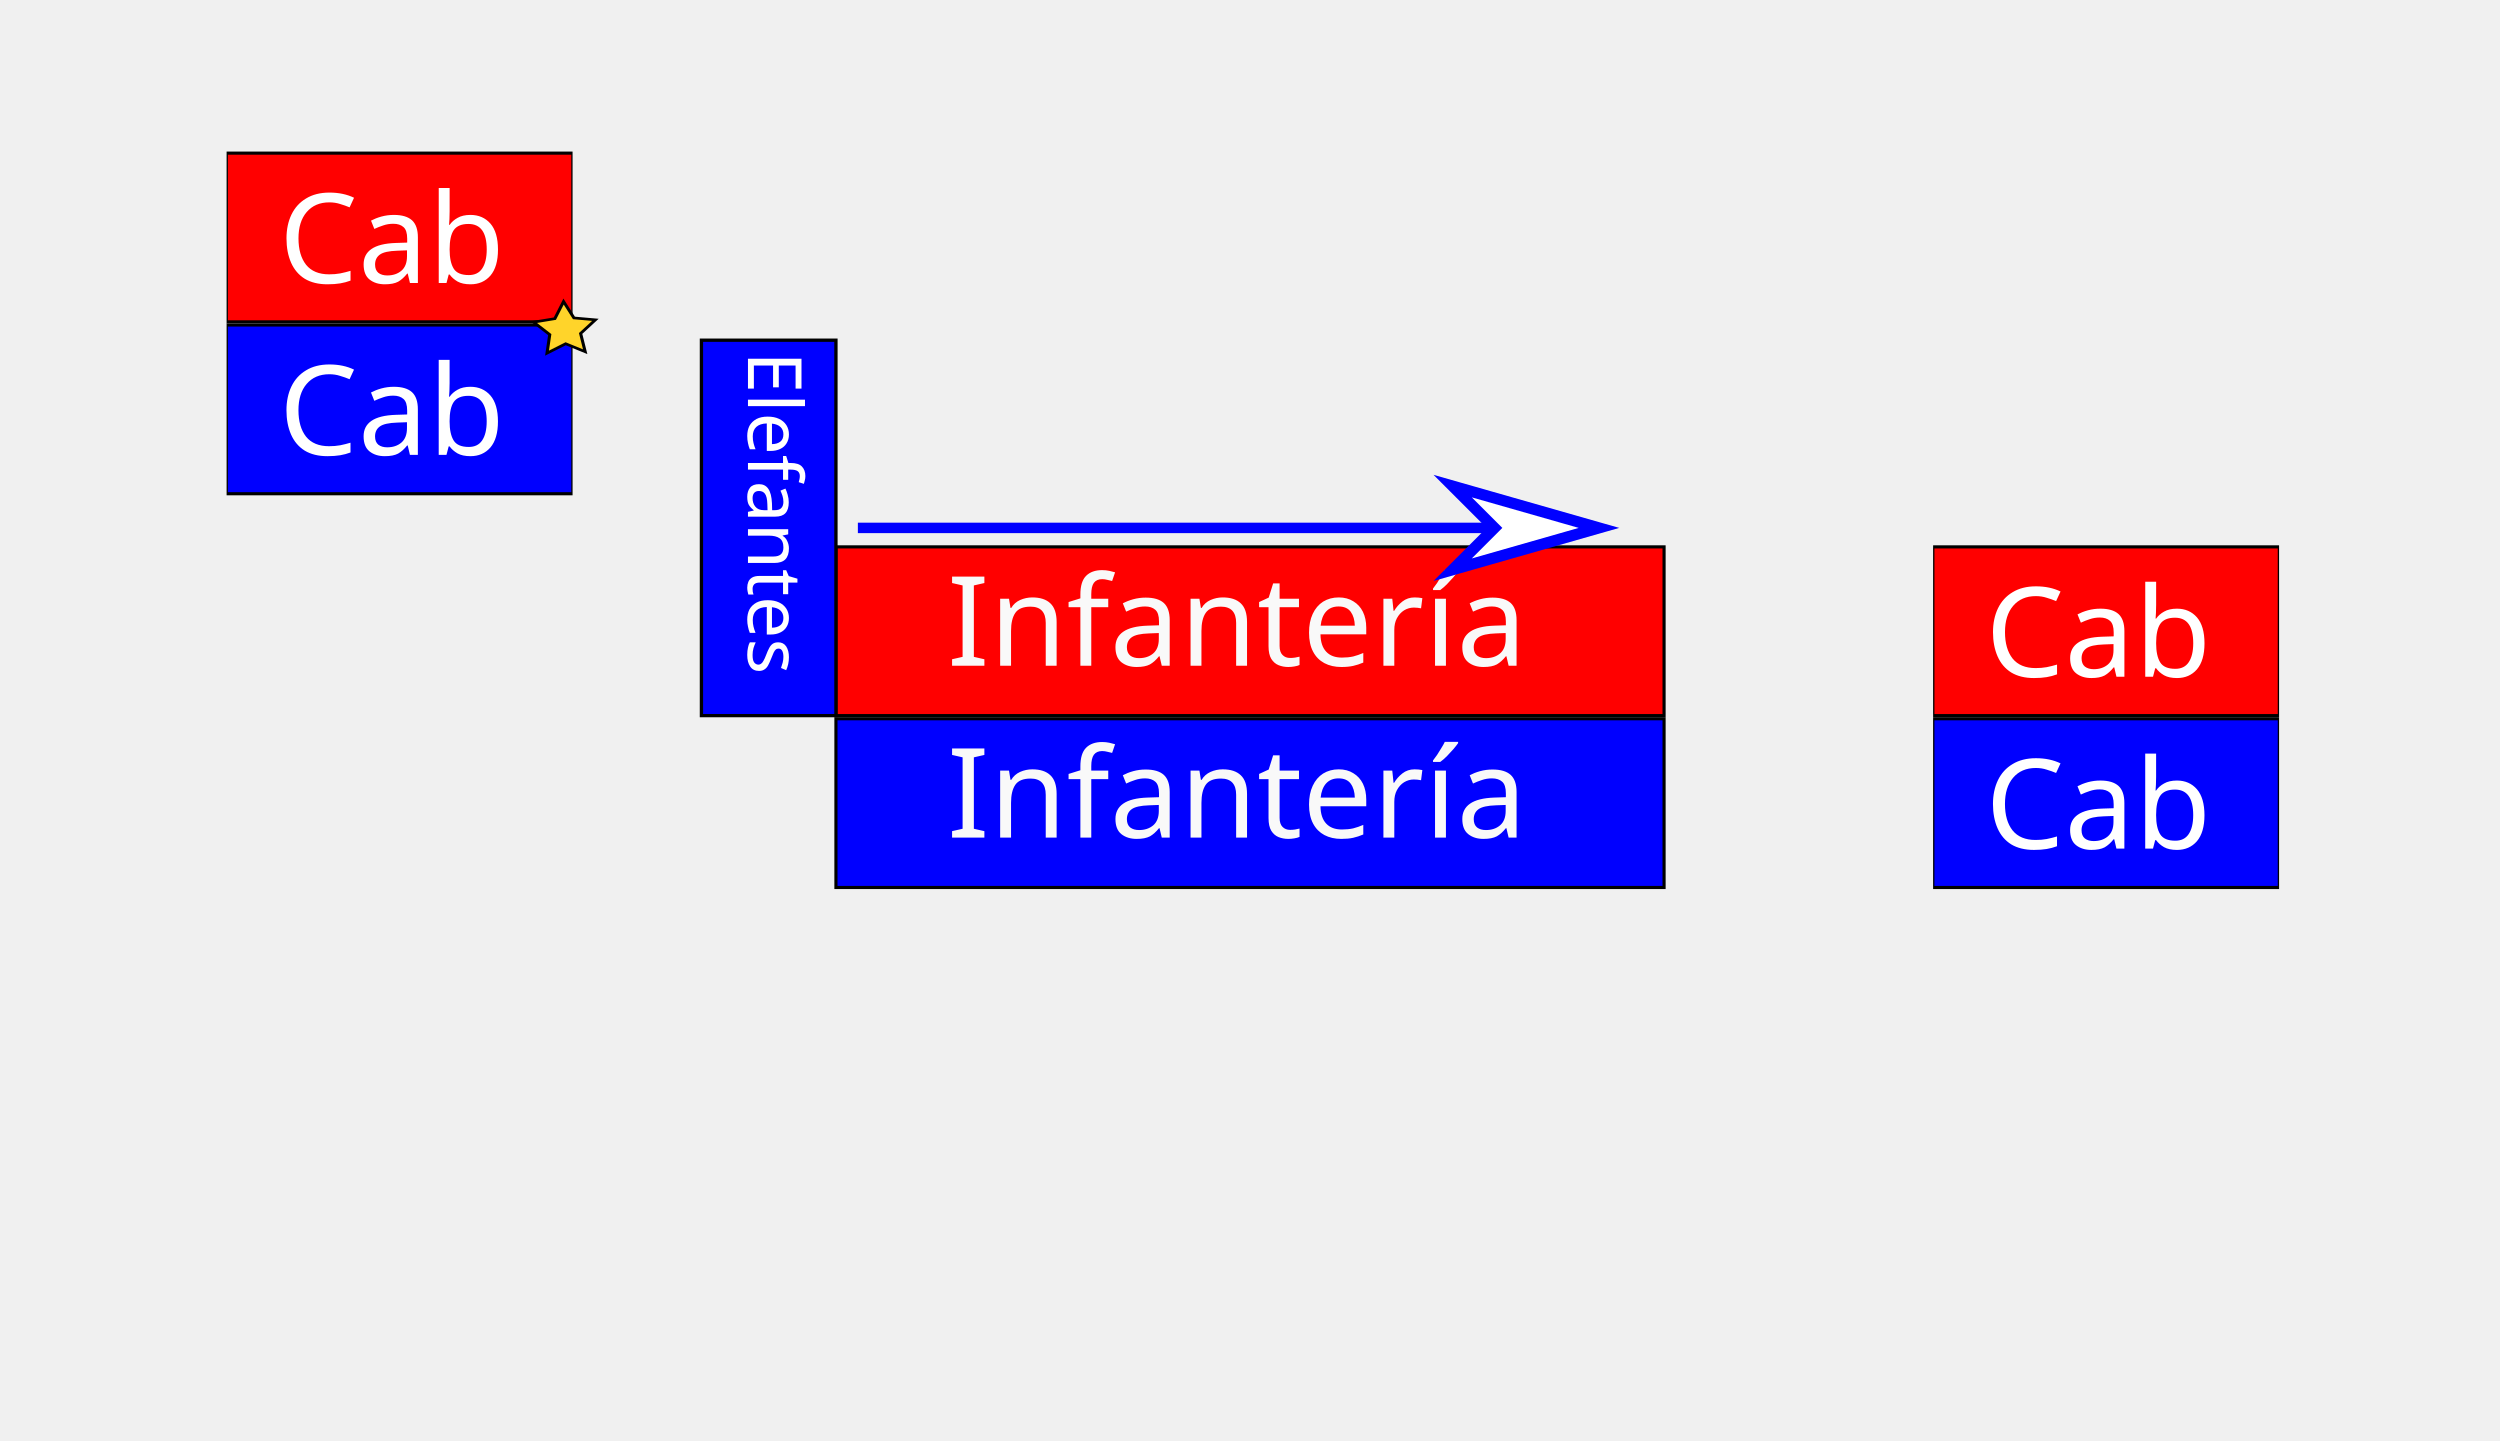
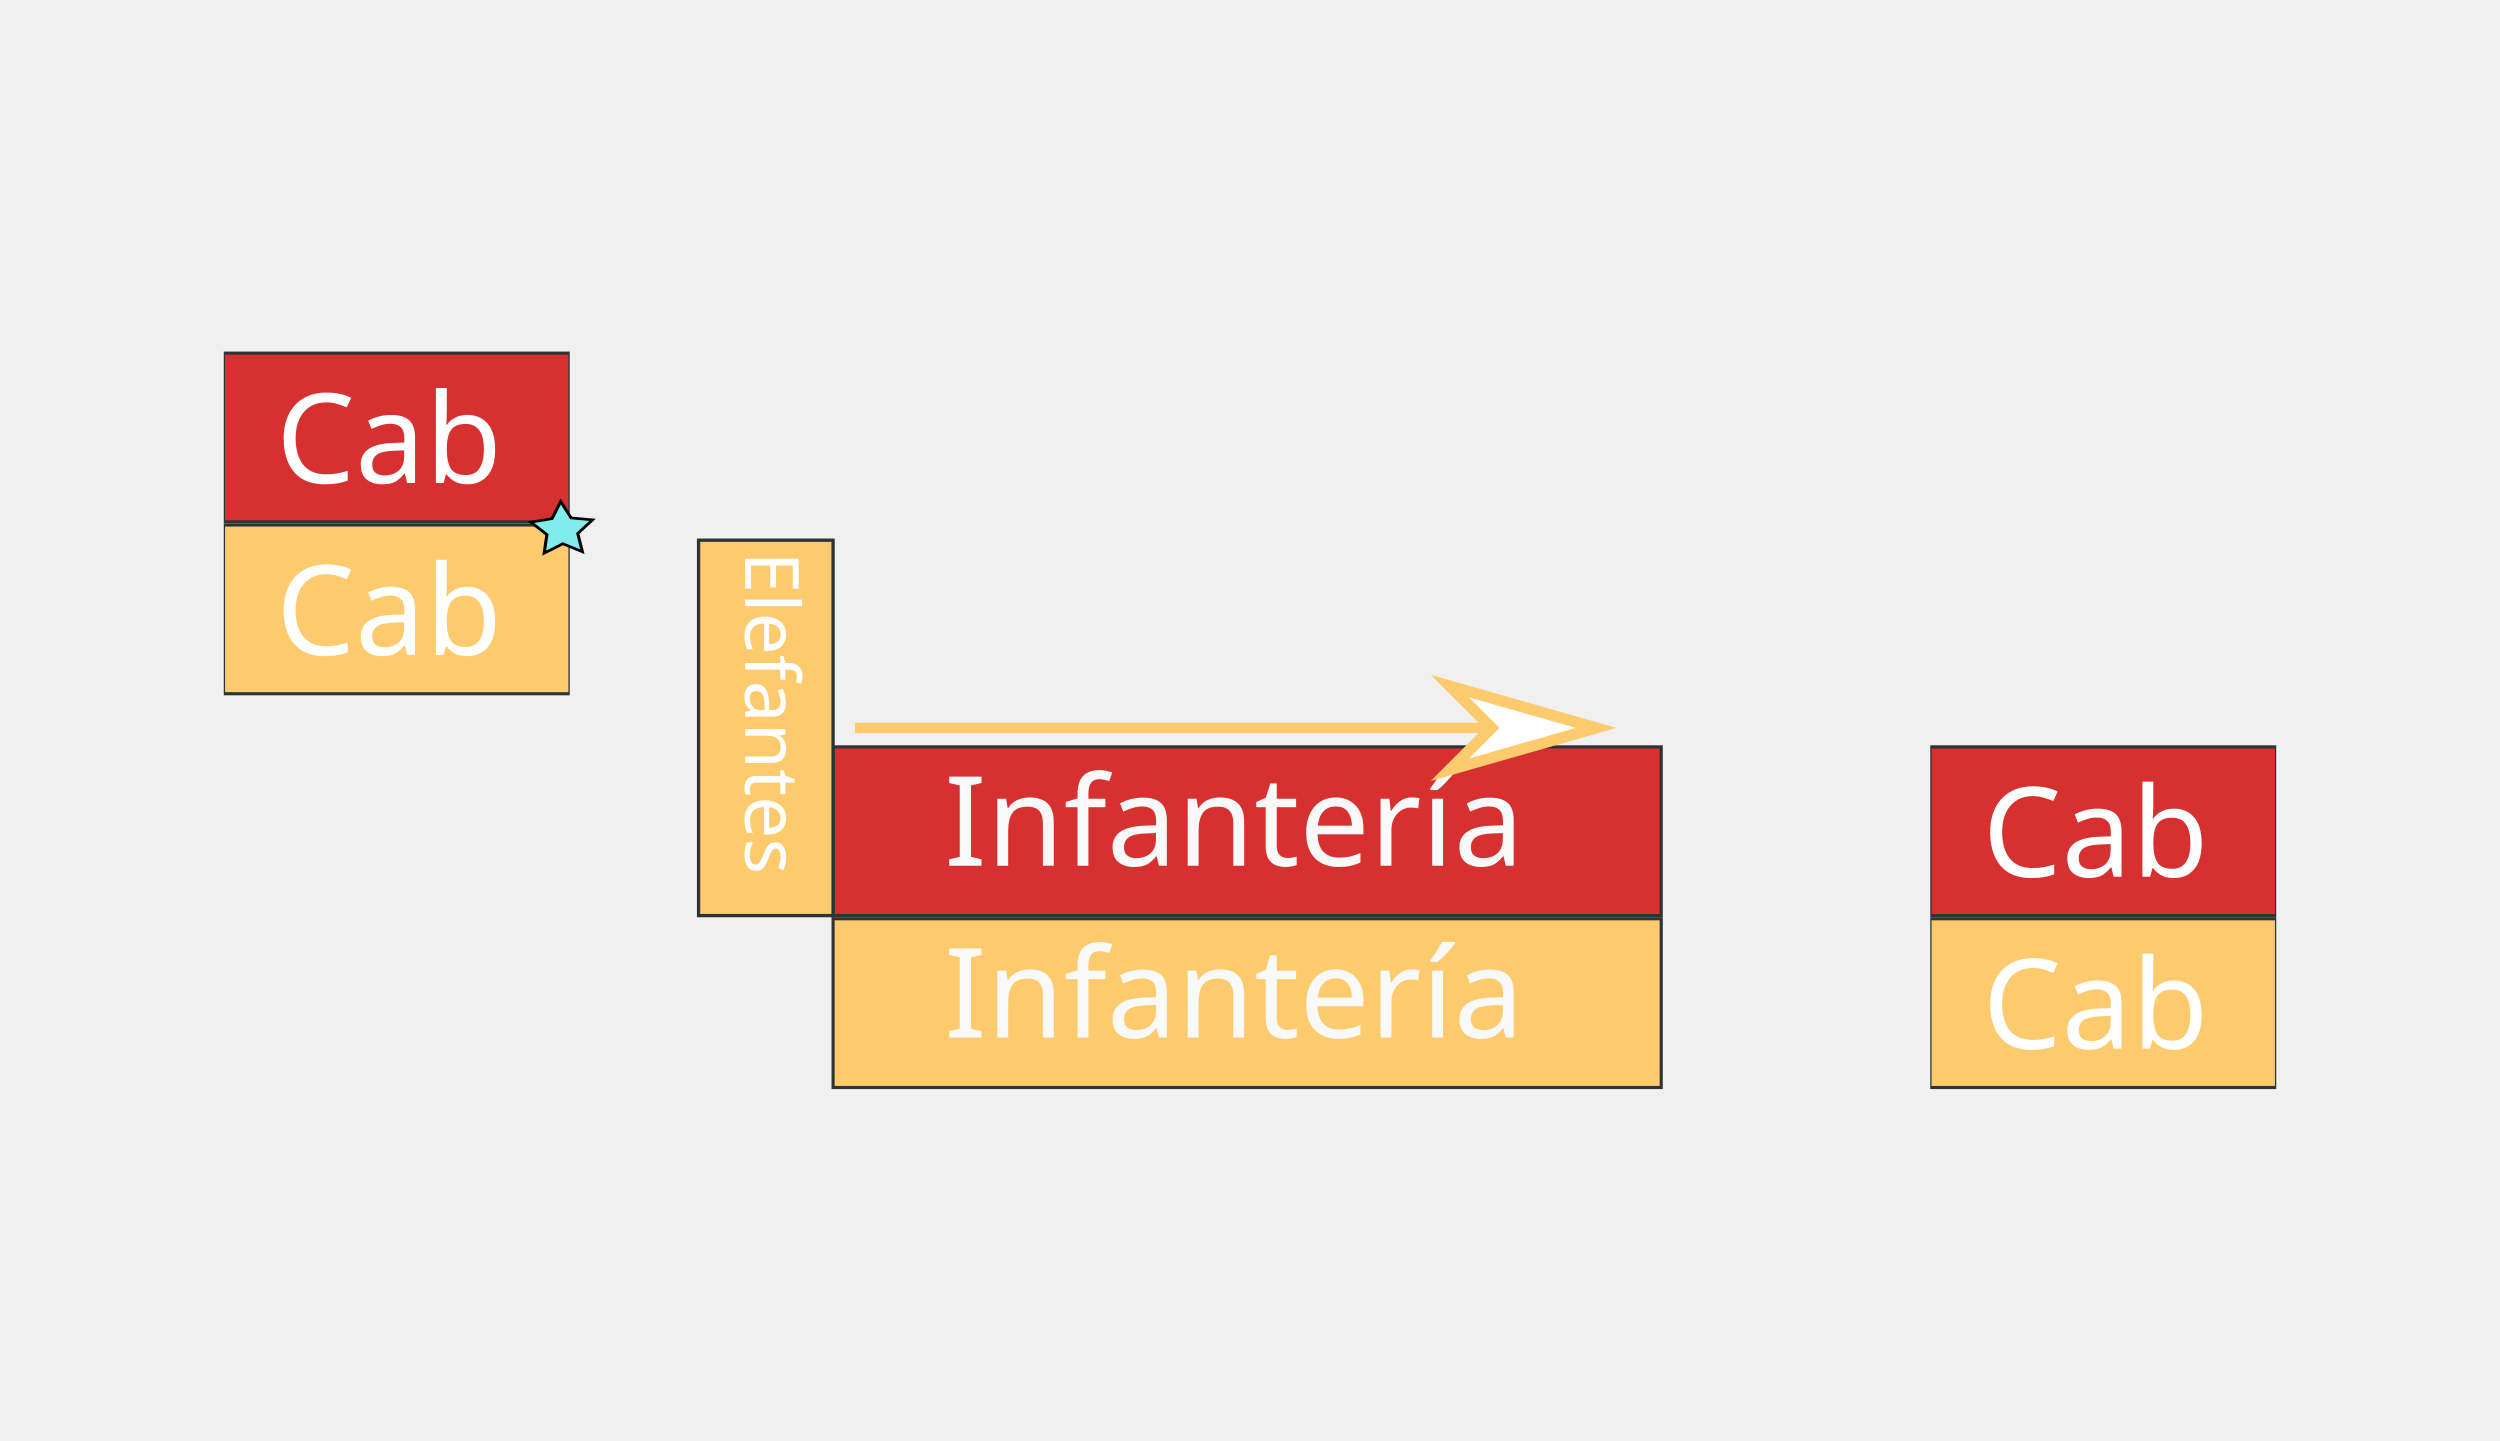
<svg xmlns="http://www.w3.org/2000/svg" xmlns:ns1="http://www.openswatchbook.org/uri/2009/osb" xmlns:xlink="http://www.w3.org/1999/xlink" width="800" height="461" viewBox="0 0 211.667 121.973" version="1.1" id="svg8">
  <defs id="defs2">
    <marker orient="auto" refY="0.0" refX="0.0" id="marker6110" style="overflow:visible;">
-       <path id="path6108" d="M 0.0,0.0 L 5.0,-5.0 L -12.5,0.0 L 5.0,5.0 L 0.0,0.0 z " style="fill-rule:evenodd;stroke:#0000ff;stroke-width:1pt;stroke-opacity:1;fill:#ffffff;fill-opacity:1" transform="scale(0.8) rotate(180) translate(12.5,0)" />
+       <path id="path6108" d="M 0.0,0.0 L 5.0,-5.0 L -12.5,0.0 L 5.0,5.0 L 0.0,0.0 z " style="fill-rule:evenodd;stroke:#fdcb6e;stroke-width:1pt;stroke-opacity:1;fill:#ffffff;fill-opacity:1" transform="scale(0.8) rotate(180) translate(12.5,0)" />
    </marker>
    <marker orient="auto" refY="0.0" refX="0.0" id="marker5804" style="overflow:visible;">
      <path id="path5802" d="M 0.0,0.0 L 5.0,-5.0 L -12.5,0.0 L 5.0,5.0 L 0.0,0.0 z " style="fill-rule:evenodd;stroke:#000000;stroke-width:1pt;stroke-opacity:1;fill:#000000;fill-opacity:1" transform="scale(0.8) rotate(180) translate(12.5,0)" />
    </marker>
    <marker orient="auto" refY="0.0" refX="0.0" id="EmptyTriangleOutL" style="overflow:visible">
      <path id="path5050" d="M 5.77,0.0 L -2.88,5.0 L -2.88,-5.0 L 5.77,0.0 z " style="fill-rule:evenodd;fill:#ffffff;stroke:#000000;stroke-width:1pt;stroke-opacity:1" transform="scale(0.8) translate(-6,0)" />
    </marker>
    <marker orient="auto" refY="0.0" refX="0.0" id="marker5546" style="overflow:visible">
      <path id="path5544" style="fill-rule:evenodd;stroke-width:0.625;stroke-linejoin:round;stroke:#000000;stroke-opacity:1;fill:#000000;fill-opacity:1" d="M 8.719,4.034 L -2.207,0.016 L 8.719,-4.002 C 6.973,-1.63 6.983,1.616 8.719,4.034 z " transform="scale(1.1) translate(1,0)" />
    </marker>
    <marker orient="auto" refY="0.0" refX="0.0" id="DotL" style="overflow:visible">
      <path id="path4951" d="M -2.5,-1.0 C -2.5,1.76 -4.74,4.0 -7.5,4.0 C -10.26,4.0 -12.5,1.76 -12.5,-1.0 C -12.5,-3.76 -10.26,-6.0 -7.5,-6.0 C -4.74,-6.0 -2.5,-3.76 -2.5,-1.0 z " style="fill-rule:evenodd;stroke:#000000;stroke-width:1pt;stroke-opacity:1;fill:#000000;fill-opacity:1" transform="scale(0.8) translate(7.4, 1)" />
    </marker>
    <marker orient="auto" refY="0.0" refX="0.0" id="Arrow2Lend" style="overflow:visible;">
      <path id="path4911" style="fill-rule:evenodd;stroke-width:0.625;stroke-linejoin:round;stroke:#000000;stroke-opacity:1;fill:#0000ff;fill-opacity:1" d="M 8.719,4.034 L -2.207,0.016 L 8.719,-4.002 C 6.973,-1.63 6.983,1.616 8.719,4.034 z " transform="scale(1.1) rotate(180) translate(1,0)" />
    </marker>
    <marker orient="auto" refY="0.0" refX="0.0" id="Arrow1Lend" style="overflow:visible;">
      <path id="path4893" d="M 0.0,0.0 L 5.0,-5.0 L -12.5,0.0 L 5.0,5.0 L 0.0,0.0 z " style="fill-rule:evenodd;stroke:#000000;stroke-width:1pt;stroke-opacity:1;fill:#000000;fill-opacity:1" transform="scale(0.8) rotate(180) translate(12.5,0)" />
    </marker>
    <marker orient="auto" refY="0.0" refX="0.0" id="Arrow2Lstart" style="overflow:visible">
      <path id="path4908" style="fill-rule:evenodd;stroke-width:0.625;stroke-linejoin:round;stroke:#000000;stroke-opacity:1;fill:#000000;fill-opacity:1" d="M 8.719,4.034 L -2.207,0.016 L 8.719,-4.002 C 6.973,-1.63 6.983,1.616 8.719,4.034 z " transform="scale(1.1) translate(1,0)" />
    </marker>
    <marker orient="auto" refY="0.0" refX="0.0" id="marker5168" style="overflow:visible">
      <path id="path5166" d="M 0.0,0.0 L 5.0,-5.0 L -12.5,0.0 L 5.0,5.0 L 0.0,0.0 z " style="fill-rule:evenodd;stroke:#000000;stroke-width:1pt;stroke-opacity:1;fill:#000000;fill-opacity:1" transform="scale(0.8) translate(12.5,0)" />
    </marker>
    <marker orient="auto" refY="0.0" refX="0.0" id="Arrow1Lstart" style="overflow:visible">
      <path id="path4890" d="M 0.0,0.0 L 5.0,-5.0 L -12.5,0.0 L 5.0,5.0 L 0.0,0.0 z " style="fill-rule:evenodd;stroke:#000000;stroke-width:1pt;stroke-opacity:1;fill:#000000;fill-opacity:1" transform="scale(0.8) translate(12.5,0)" />
    </marker>
    <linearGradient id="linearGradient4873" ns1:paint="solid">
      <stop style="stop-color:#000000;stop-opacity:1;" offset="0" id="stop4871" />
    </linearGradient>
    <linearGradient id="linearGradient4660" ns1:paint="solid">
      <stop style="stop-color:#000000;stop-opacity:1;" offset="0" id="stop4658" />
    </linearGradient>
    <linearGradient id="linearGradient4605" ns1:paint="solid">
      <stop style="stop-color:#000000;stop-opacity:1;" offset="0" id="stop4603" />
    </linearGradient>
    <linearGradient id="linearGradient4599" ns1:paint="solid">
      <stop style="stop-color:#0000ff;stop-opacity:1;" offset="0" id="stop4597" />
    </linearGradient>
    <linearGradient id="linearGradient4538" ns1:paint="solid">
      <stop style="stop-color:#000000;stop-opacity:1;" offset="0" id="stop4536" />
    </linearGradient>
    <linearGradient xlink:href="#linearGradient4538" id="linearGradient4540" x1="69.585" y1="125.682" x2="151.606" y2="125.682" gradientUnits="userSpaceOnUse" gradientTransform="matrix(1.017373,0,0,1,-4.065676,30.95625)" />
    <linearGradient xlink:href="#linearGradient4538" id="linearGradient4540-3" x1="69.585" y1="125.682" x2="151.606" y2="125.682" gradientUnits="userSpaceOnUse" gradientTransform="matrix(1.017373,0,0,1,-4.065678,-46.96354)" />
    <linearGradient xlink:href="#linearGradient4599" id="linearGradient4601" x1="74.228" y1="226.491" x2="144.342" y2="226.491" gradientUnits="userSpaceOnUse" />
    <linearGradient xlink:href="#linearGradient4605" id="linearGradient4607" x1="74.228" y1="226.491" x2="144.342" y2="226.491" gradientUnits="userSpaceOnUse" />
-     <linearGradient xlink:href="#linearGradient4599" id="linearGradient4636" gradientUnits="userSpaceOnUse" x1="74.228" y1="226.491" x2="144.342" y2="226.491" gradientTransform="translate(-3.451534,16.53385)" />
-     <linearGradient xlink:href="#linearGradient4605" id="linearGradient4638" gradientUnits="userSpaceOnUse" x1="74.228" y1="226.491" x2="144.342" y2="226.491" gradientTransform="translate(-3.451534,16.53385)" />
-     <linearGradient xlink:href="#linearGradient4660" id="linearGradient4662" x1="70.776" y1="214.715" x2="140.891" y2="214.715" gradientUnits="userSpaceOnUse" gradientTransform="translate(0,13.75834)" />
-     <linearGradient xlink:href="#linearGradient4599" id="linearGradient4710" gradientUnits="userSpaceOnUse" gradientTransform="translate(-3.451534,30.82135)" x1="74.228" y1="226.491" x2="144.342" y2="226.491" />
-     <linearGradient xlink:href="#linearGradient4605" id="linearGradient4712" gradientUnits="userSpaceOnUse" gradientTransform="translate(-3.451534,30.82135)" x1="74.228" y1="226.491" x2="144.342" y2="226.491" />
-     <linearGradient xlink:href="#linearGradient4599" id="linearGradient4777" gradientUnits="userSpaceOnUse" gradientTransform="translate(-3.451534,30.82135)" x1="74.228" y1="226.491" x2="144.342" y2="226.491" />
-     <linearGradient xlink:href="#linearGradient4605" id="linearGradient4779" gradientUnits="userSpaceOnUse" gradientTransform="translate(-3.451534,30.82135)" x1="74.228" y1="226.491" x2="144.342" y2="226.491" />
-     <linearGradient xlink:href="#linearGradient4605" id="linearGradient4822" gradientUnits="userSpaceOnUse" gradientTransform="translate(-3.451534,30.82135)" x1="74.228" y1="226.491" x2="144.342" y2="226.491" />
-     <linearGradient xlink:href="#linearGradient4605" id="linearGradient4867" gradientUnits="userSpaceOnUse" gradientTransform="translate(-3.451534,30.82135)" x1="74.228" y1="226.491" x2="144.342" y2="226.491" />
-     <linearGradient xlink:href="#linearGradient4873" id="linearGradient4875" x1="92.618" y1="281.85" x2="120.768" y2="281.85" gradientUnits="userSpaceOnUse" gradientTransform="matrix(1.129167,0,0,1,99.24919,-346.9317)" />
    <marker orient="auto" refY="0" refX="0" id="marker6110-2" style="overflow:visible">
      <path id="path6108-9" d="M 0,0 5,-5 -12.5,0 5,5 Z" style="fill:#ffffff;fill-opacity:1;fill-rule:evenodd;stroke:#0000fe;stroke-width:1pt;stroke-opacity:1" transform="matrix(-0.8,0,0,-0.8,-10,0)" />
    </marker>
    <marker orient="auto" refY="0" refX="0" id="marker6110-2-5" style="overflow:visible">
      <path id="path6108-9-5" d="M 0,0 5,-5 -12.5,0 5,5 Z" style="fill:#ffffff;fill-opacity:1;fill-rule:evenodd;stroke:#0000fe;stroke-width:1pt;stroke-opacity:1" transform="matrix(-0.8,0,0,-0.8,-10,0)" />
    </marker>
    <marker orient="auto" refY="0" refX="0" id="marker6110-3" style="overflow:visible">
      <path id="path6108-6" d="M 0,0 5,-5 -12.5,0 5,5 Z" style="fill:#ffffff;fill-opacity:1;fill-rule:evenodd;stroke:#0000fe;stroke-width:1pt;stroke-opacity:1" transform="matrix(-0.8,0,0,-0.8,-10,0)" />
    </marker>
    <marker orient="auto" refY="0" refX="0" id="marker6110-4" style="overflow:visible">
      <path id="path6108-7" d="M 0,0 5,-5 -12.5,0 5,5 Z" style="fill:#ffffff;fill-opacity:1;fill-rule:evenodd;stroke:#0000fe;stroke-width:1pt;stroke-opacity:1" transform="matrix(-0.8,0,0,-0.8,-10,0)" />
    </marker>
  </defs>
  <g id="layer1" transform="translate(0,-175.0271)">
    <flowRoot transform="matrix(0.2645833,0,0,0.2645833,0,175.0271)" style="font-style:normal;font-weight:normal;font-size:40px;line-height:1.25;font-family:sans-serif;letter-spacing:0px;word-spacing:0px;fill:#000000;fill-opacity:1;stroke:none" id="flowRoot4615" xml:space="preserve">
      <flowRegion id="flowRegion4617">
        <rect y="367" x="276" height="41" width="251" id="rect4619" />
      </flowRegion>
      <flowPara id="flowPara4621">INfanteríaInfanter</flowPara>
      <flowPara id="flowPara4623" />
    </flowRoot>
-     <rect y="235.881" x="70.776" height="14.287" width="70.115" id="rect4580" style="fill:url(#linearGradient4636);fill-opacity:1;stroke:url(#linearGradient4638);stroke-width:0.265" />
-     <text xml:space="preserve" style="font-style:normal;font-weight:normal;font-size:10.583px;line-height:1.25;font-family:sans-serif;letter-spacing:0px;word-spacing:0px;fill:#f9f9f9;fill-opacity:1;stroke:none;stroke-width:0.265" x="80.186" y="245.945" id="text4627">
-       <tspan id="tspan4625" x="80.186" y="245.945" style="fill:#f9f9f9;stroke-width:0.265">Infantería</tspan>
-     </text>
-     <rect y="221.329" x="70.776" height="14.287" width="70.115" id="rect4580-0" style="fill:#ff0000;fill-opacity:1;stroke:url(#linearGradient4662);stroke-width:0.265" />
-     <text xml:space="preserve" style="font-style:normal;font-weight:normal;font-size:10.583px;line-height:1.25;font-family:sans-serif;letter-spacing:0px;word-spacing:0px;fill:#f9f9f9;fill-opacity:1;stroke:none;stroke-width:0.265" x="80.186" y="231.393" id="text4627-5">
-       <tspan id="tspan4625-9" x="80.186" y="231.393" style="fill:#f9f9f9;stroke-width:0.265">Infantería</tspan>
-     </text>
-     <g id="g4736-2" transform="translate(144.4844,-19.6844)">
-       <g id="g4672-6-2" transform="matrix(0.4161938,0,0,1,-10.21535,5.396898)">
-         <rect y="250.169" x="70.776" height="14.287" width="70.115" id="rect4580-6-6" style="fill:url(#linearGradient4777);fill-opacity:1;stroke:url(#linearGradient4779);stroke-width:0.265" />
+     <g id="g1127">
+       <rect style="fill:#fdcb6e;fill-opacity:1;stroke:#2d3436;stroke-width:0.265;stroke-opacity:1" id="rect4580" width="70.115" height="14.287" x="70.535" y="252.815" />
+       <text id="text4627" y="262.878" x="79.946" style="font-style:normal;font-weight:normal;font-size:10.583px;line-height:1.25;font-family:sans-serif;letter-spacing:0px;word-spacing:0px;fill:#f9f9f9;fill-opacity:1;stroke:none;stroke-width:0.265" xml:space="preserve">
+         <tspan style="fill:#f9f9f9;stroke-width:0.265" y="262.878" x="79.946" id="tspan4625">Infantería</tspan>
+       </text>
+       <rect style="fill:#d63031;fill-opacity:1;stroke:#2d3436;stroke-width:0.265;stroke-opacity:1" id="rect4580-0" width="70.115" height="14.287" x="70.535" y="238.262" />
+       <text id="text4627-5" y="248.326" x="79.946" style="font-style:normal;font-weight:normal;font-size:10.583px;line-height:1.25;font-family:sans-serif;letter-spacing:0px;word-spacing:0px;fill:#f9f9f9;fill-opacity:1;stroke:none;stroke-width:0.265" xml:space="preserve">
+         <tspan style="fill:#f9f9f9;stroke-width:0.265" y="248.326" x="79.946" id="tspan4625-9">Infantería</tspan>
+       </text>
+       <g style="fill:#fdcb6e;fill-opacity:1;stroke:#2d3436;stroke-opacity:1" id="g4672-6-2" transform="matrix(0.4161938,0,0,1,134.0284,2.645841)">
+         <rect y="250.169" x="70.776" height="14.287" width="70.115" id="rect4580-6-6" style="fill:#fdcb6e;fill-opacity:1;stroke:#2d3436;stroke-width:0.265;stroke-opacity:1" />
      </g>
-       <text xml:space="preserve" style="font-style:normal;font-weight:normal;font-size:10.583px;line-height:1.25;font-family:sans-serif;letter-spacing:0px;word-spacing:0px;fill:#ffffff;fill-opacity:1;stroke:none;stroke-width:0.265" x="23.615" y="266.562" id="text4720-8">
-         <tspan id="tspan4718-5" x="23.615" y="266.562" style="fill:#ffffff;stroke-width:0.265">Cab</tspan>
+       <text xml:space="preserve" style="font-style:normal;font-weight:normal;font-size:10.583px;line-height:1.25;font-family:sans-serif;letter-spacing:0px;word-spacing:0px;fill:#ffffff;fill-opacity:1;stroke:none;stroke-width:0.265" x="167.859" y="263.811" id="text4720-8">
+         <tspan id="tspan4718-5" x="167.859" y="263.811" style="fill:#ffffff;stroke-width:0.265">Cab</tspan>
      </text>
+       <g style="fill:#d63031;stroke:#2d3436;stroke-opacity:1;fill-opacity:1" id="g4672-6-9" transform="matrix(0.4161938,0,0,1,-10.45605,-45.24375)">
+         <rect y="250.169" x="70.776" height="14.287" width="70.115" id="rect4580-6-7" style="fill:#d63031;fill-opacity:1;stroke:#2d3436;stroke-width:0.265;stroke-opacity:1" />
+       </g>
+       <text xml:space="preserve" style="font-style:normal;font-weight:normal;font-size:10.583px;line-height:1.25;font-family:sans-serif;letter-spacing:0px;word-spacing:0px;fill:#ffffff;fill-opacity:1;stroke:none;stroke-width:0.265" x="23.375" y="215.921" id="text4720-9">
+         <tspan id="tspan4718-54" x="23.375" y="215.921" style="fill:#ffffff;stroke-width:0.265">Cab</tspan>
+       </text>
+       <g style="fill:#d63031;stroke:#2d3436;stroke-opacity:1;fill-opacity:1" id="g4672-6-9-6" transform="matrix(0.4161938,0,0,1,134.0284,-11.90623)">
+         <rect y="250.169" x="70.776" height="14.287" width="70.115" id="rect4580-6-7-3" style="fill:#d63031;fill-opacity:1;stroke:#2d3436;stroke-width:0.265;stroke-opacity:1" />
+       </g>
+       <text xml:space="preserve" style="font-style:normal;font-weight:normal;font-size:10.583px;line-height:1.25;font-family:sans-serif;letter-spacing:0px;word-spacing:0px;fill:#ffffff;fill-opacity:1;stroke:none;stroke-width:0.265" x="167.859" y="249.259" id="text4720-9-0">
+         <tspan id="tspan4718-54-1" x="167.859" y="249.259" style="fill:#ffffff;stroke-width:0.265">Cab</tspan>
+       </text>
+       <rect transform="rotate(90)" y="-70.535" x="220.763" height="11.389" width="31.787" id="rect4869" style="fill:#fdcb6e;fill-opacity:1;stroke:#2d3436;stroke-width:0.281;stroke-opacity:1" />
+       <text transform="rotate(90)" id="text4879" y="-63.089" x="221.724" style="font-style:normal;font-weight:normal;font-size:10.583px;line-height:1.25;font-family:sans-serif;letter-spacing:0px;word-spacing:0px;fill:#000000;fill-opacity:1;stroke:none;stroke-width:0.265" xml:space="preserve">
+         <tspan style="font-size:6.35px;fill:#ffffff;stroke-width:0.265" y="-63.089" x="221.724" id="tspan4877">Elefantes</tspan>
+       </text>
+       <g style="fill:#fdcb6e;fill-opacity:1;stroke:#2d3436;stroke-opacity:1" id="g4672-6" transform="matrix(0.4161938,0,0,1,-10.45605,-30.69168)">
+         <rect y="250.169" x="70.776" height="14.287" width="70.115" id="rect4580-6" style="fill:#fdcb6e;fill-opacity:1;stroke:#2d3436;stroke-width:0.265;stroke-opacity:1" />
+       </g>
+       <text xml:space="preserve" style="font-style:normal;font-weight:normal;font-size:10.583px;line-height:1.25;font-family:sans-serif;letter-spacing:0px;word-spacing:0px;fill:#ffffff;fill-opacity:1;stroke:none;stroke-width:0.265" x="23.375" y="230.473" id="text4720">
+         <tspan id="tspan4718" x="23.375" y="230.473" style="fill:#ffffff;stroke-width:0.265">Cab</tspan>
+       </text>
+       <path transform="matrix(0.6291428,0,0,0.5451092,17.12837,83.50442)" d="m 51.144,253.592 -2.627,-1.239 -2.51,1.461 0.367,-2.881 -2.165,-1.935 2.853,-0.542 1.171,-2.657 1.397,2.546 2.889,0.293 -1.99,2.115 z" id="path11324" style="fill:#81ecec;fill-opacity:1;stroke:#000000;stroke-width:0.415;stroke-linecap:butt;stroke-miterlimit:4;stroke-dasharray:none;stroke-opacity:1" />
+       <path id="path12419" d="M 72.392,236.657 H 135.14" style="fill:none;stroke:#fdcb6e;stroke-width:0.885;stroke-linecap:butt;stroke-linejoin:miter;stroke-miterlimit:4;stroke-dasharray:none;stroke-opacity:1;marker-end:url(#marker6110)" />
    </g>
-     <g id="g4832" transform="translate(-22.99756,-67.82775)">
-       <g style="fill:#ff0000" id="g4672-6-9" transform="matrix(0.4161938,0,0,1,12.78221,5.650654)">
-         <rect y="250.169" x="70.776" height="14.287" width="70.115" id="rect4580-6-7" style="fill:#ff0000;fill-opacity:1;stroke:url(#linearGradient4822);stroke-width:0.265" />
-       </g>
-       <text xml:space="preserve" style="font-style:normal;font-weight:normal;font-size:10.583px;line-height:1.25;font-family:sans-serif;letter-spacing:0px;word-spacing:0px;fill:#ffffff;fill-opacity:1;stroke:none;stroke-width:0.265" x="46.613" y="266.816" id="text4720-9">
-         <tspan id="tspan4718-54" x="46.613" y="266.816" style="fill:#ffffff;stroke-width:0.265">Cab</tspan>
-       </text>
-     </g>
-     <g id="g4832-3" transform="translate(121.4869,-34.49023)">
-       <g style="fill:#ff0000" id="g4672-6-9-6" transform="matrix(0.4161938,0,0,1,12.78221,5.650654)">
-         <rect y="250.169" x="70.776" height="14.287" width="70.115" id="rect4580-6-7-3" style="fill:#ff0000;fill-opacity:1;stroke:url(#linearGradient4867);stroke-width:0.265" />
-       </g>
-       <text xml:space="preserve" style="font-style:normal;font-weight:normal;font-size:10.583px;line-height:1.25;font-family:sans-serif;letter-spacing:0px;word-spacing:0px;fill:#ffffff;fill-opacity:1;stroke:none;stroke-width:0.265" x="46.613" y="266.816" id="text4720-9-0">
-         <tspan id="tspan4718-54-1" x="46.613" y="266.816" style="fill:#ffffff;stroke-width:0.265">Cab</tspan>
-       </text>
-     </g>
-     <rect style="fill:#0000ff;fill-opacity:1;stroke:url(#linearGradient4875);stroke-width:0.281" id="rect4869" width="31.787" height="11.389" x="203.83" y="-70.776" transform="rotate(90)" />
-     <text xml:space="preserve" style="font-style:normal;font-weight:normal;font-size:10.583px;line-height:1.25;font-family:sans-serif;letter-spacing:0px;word-spacing:0px;fill:#000000;fill-opacity:1;stroke:none;stroke-width:0.265" x="204.791" y="-63.33" id="text4879" transform="rotate(90)">
-       <tspan id="tspan4877" x="204.791" y="-63.33" style="font-size:6.35px;fill:#ffffff;stroke-width:0.265">Elefantes</tspan>
-     </text>
-     <g id="g11361" transform="translate(0,-47.62502)">
-       <g transform="translate(0,-5.396898)" id="g4736">
-         <g transform="matrix(0.4161938,0,0,1,-10.21535,5.396898)" id="g4672-6">
-           <rect style="fill:url(#linearGradient4710);fill-opacity:1;stroke:url(#linearGradient4712);stroke-width:0.265" id="rect4580-6" width="70.115" height="14.287" x="70.776" y="250.169" />
-         </g>
-         <text id="text4720" y="266.562" x="23.615" style="font-style:normal;font-weight:normal;font-size:10.583px;line-height:1.25;font-family:sans-serif;letter-spacing:0px;word-spacing:0px;fill:#ffffff;fill-opacity:1;stroke:none;stroke-width:0.265" xml:space="preserve">
-           <tspan style="fill:#ffffff;stroke-width:0.265" y="266.562" x="23.615" id="tspan4718">Cab</tspan>
-         </text>
-       </g>
-       <path transform="matrix(0.6291428,0,0,0.5451092,17.36907,114.1961)" d="m 51.144,253.592 -2.627,-1.239 -2.51,1.461 0.367,-2.881 -2.165,-1.935 2.853,-0.542 1.171,-2.657 1.397,2.546 2.889,0.293 -1.99,2.115 z" id="path11324" style="fill:#ffd42a;fill-opacity:1;stroke:#000000;stroke-width:0.415;stroke-linecap:butt;stroke-miterlimit:4;stroke-dasharray:none;stroke-opacity:1" />
-     </g>
-     <path style="fill:none;stroke:#0000ff;stroke-width:0.885;stroke-linecap:butt;stroke-linejoin:miter;stroke-miterlimit:4;stroke-dasharray:none;stroke-opacity:1;marker-end:url(#marker6110)" d="M 72.633,219.723 H 135.381" id="path12419" />
  </g>
</svg>
